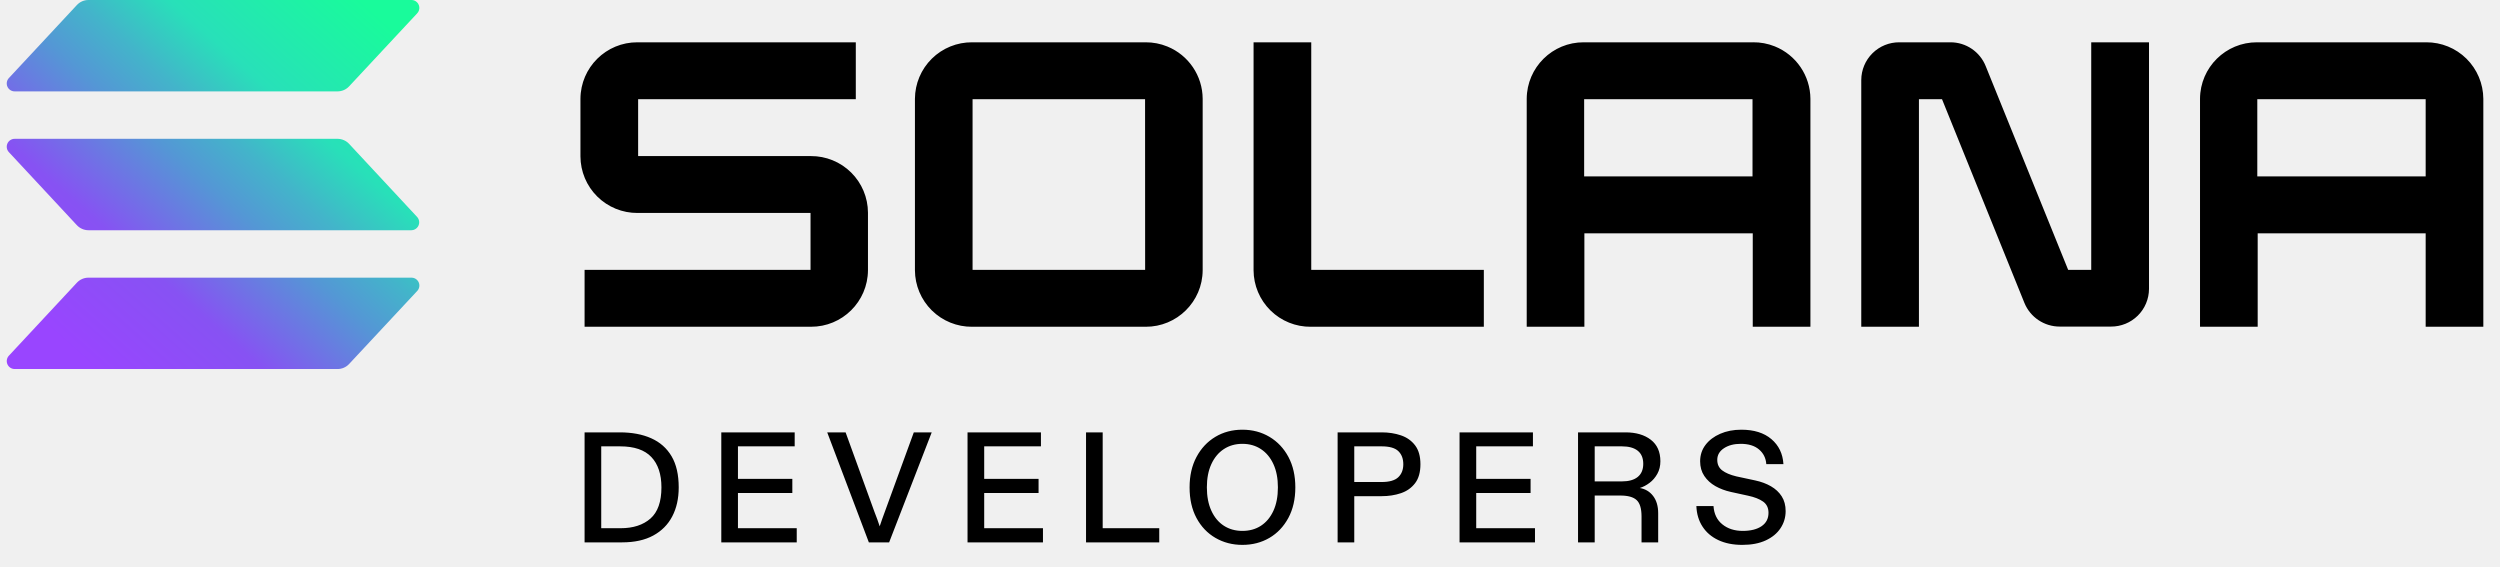
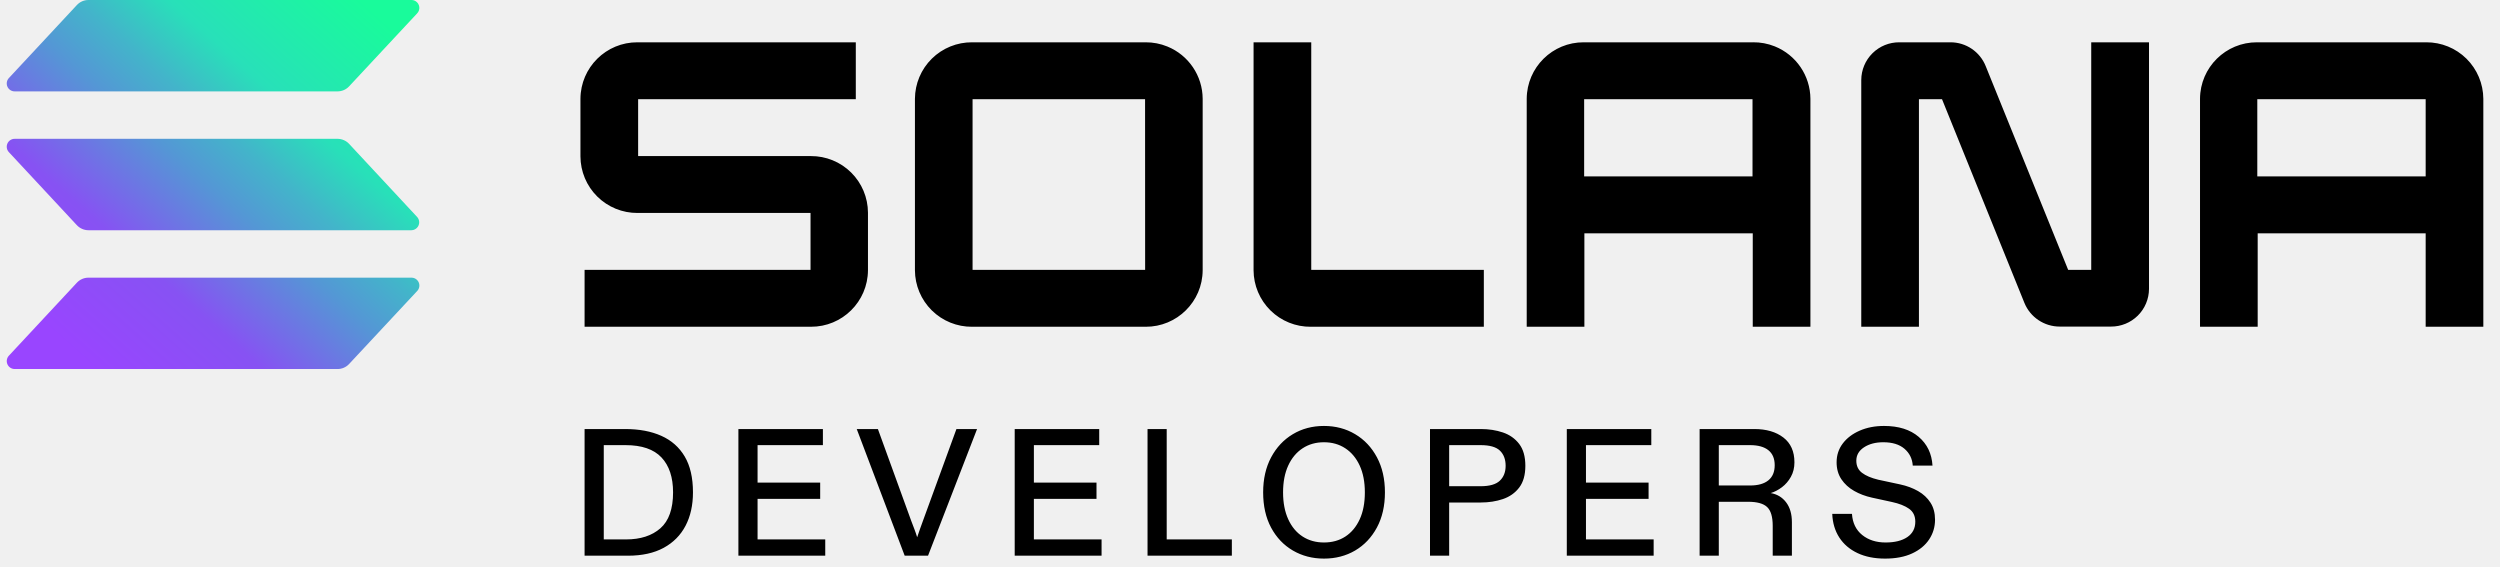
<svg xmlns="http://www.w3.org/2000/svg" width="150" height="34" viewBox="0 0 150 34" fill="none" role="img" aria-label="Solana Developers">
  <mask id="kw92m5ht" width="150" height="23" x="0" y="0" maskUnits="userSpaceOnUse" style="mask-type:luminance">
    <path fill="#fff" d="M0 0h150v22.142H0V0Z" />
  </mask>
  <g mask="url(#kw92m5ht)">
    <path fill="url(#pn47x3vj)" d="m25.033 17.458-4.087 4.382a.945.945 0 0 1-.692.302H.879a.476.476 0 0 1-.348-.798l4.082-4.382a.946.946 0 0 1 .692-.302H24.68a.473.473 0 0 1 .353.798Zm-4.087-8.827a.955.955 0 0 0-.692-.302H.879a.475.475 0 0 0-.348.798l4.082 4.385a.956.956 0 0 0 .692.302H24.68a.476.476 0 0 0 .346-.798l-4.08-4.385ZM.879 5.483h19.375a.945.945 0 0 0 .692-.302L25.033.798a.475.475 0 0 0-.09-.724A.473.473 0 0 0 24.68 0H5.305a.946.946 0 0 0-.692.302L.531 4.685a.475.475 0 0 0 .348.798Z" />
    <path fill="#000000" d="M48.653 9.365H38.288V5.95h13.06V2.538H38.252a3.407 3.407 0 0 0-3.425 3.388v3.46a3.406 3.406 0 0 0 3.425 3.392h10.38v3.414H35.075v3.413h13.578a3.408 3.408 0 0 0 3.425-3.388v-3.46a3.406 3.406 0 0 0-3.425-3.392Zm20.08-6.827H58.33a3.407 3.407 0 0 0-3.434 3.388v10.291a3.405 3.405 0 0 0 3.434 3.389h10.405a3.407 3.407 0 0 0 3.425-3.389V5.926a3.403 3.403 0 0 0-2.12-3.136 3.406 3.406 0 0 0-1.305-.252Zm-.025 13.654H58.354V5.952h10.35l.004 10.24Zm36.468-13.654H95.028a3.407 3.407 0 0 0-3.425 3.388v13.68h3.46v-5.607h10.102v5.607h3.46V5.926a3.413 3.413 0 0 0-2.136-3.143 3.408 3.408 0 0 0-1.313-.246Zm-.025 8.047H95.049V5.951h10.102v4.634Zm40.424-8.047h-10.149a3.406 3.406 0 0 0-3.425 3.388v13.68h3.46v-5.607h10.079v5.607H149V5.926a3.416 3.416 0 0 0-1.011-2.403 3.407 3.407 0 0 0-2.414-.985Zm-.035 8.047h-10.102V5.951h10.102v4.634Zm-20.066 5.607h-1.384l-4.948-12.224a2.274 2.274 0 0 0-2.113-1.43h-3.07a2.27 2.27 0 0 0-2.283 2.26v14.808h3.46V5.95h1.384l4.945 12.225a2.285 2.285 0 0 0 2.122 1.42h3.07a2.27 2.27 0 0 0 2.283-2.26V2.538h-3.466v13.654Zm-46.8-13.654h-3.46v13.68a3.405 3.405 0 0 0 3.438 3.388H89.03v-3.414H78.675V2.538Z" />
  </g>
  <defs>
    <linearGradient id="pn47x3vj" x1="2.494" x2="22.809" y1="22.671" y2="-.233" gradientUnits="userSpaceOnUse">
      <stop offset=".08" stop-color="#9945FF" />
      <stop offset=".3" stop-color="#8752F3" />
      <stop offset=".5" stop-color="#5497D5" />
      <stop offset=".6" stop-color="#43B4CA" />
      <stop offset=".72" stop-color="#28E0B9" />
      <stop offset=".97" stop-color="#19FB9B" />
    </linearGradient>
  </defs>
-   <path fill="#000000" d="M37.328 32.542L35.075 32.542L35.075 25.942L37.187 25.942Q38.281 25.942 39.073 26.296Q39.865 26.649 40.294 27.375Q40.723 28.101 40.723 29.242Q40.723 30.241 40.336 30.982Q39.950 31.722 39.195 32.132Q38.441 32.542 37.328 32.542M37.206 26.781L36.074 26.781L36.074 31.693L37.234 31.693Q38.366 31.693 39.026 31.114Q39.686 30.534 39.686 29.242Q39.686 28.063 39.082 27.422Q38.479 26.781 37.206 26.781M47.804 31.693L47.804 32.542L43.278 32.542L43.278 25.942L47.681 25.942L47.681 26.781L44.277 26.781L44.277 28.733L47.540 28.733L47.540 29.581L44.277 29.581L44.277 31.693M55.903 25.942L53.348 32.542L52.131 32.542L49.633 25.942L50.736 25.942L52.471 30.722Q52.556 30.949 52.636 31.156Q52.716 31.363 52.782 31.580Q52.857 31.363 52.928 31.151Q52.999 30.939 53.084 30.722L54.828 25.942M62.578 31.693L62.578 32.542L58.052 32.542L58.052 25.942L62.456 25.942L62.456 26.781L59.052 26.781L59.052 28.733L62.314 28.733L62.314 29.581L59.052 29.581L59.052 31.693M69.555 31.693L69.555 32.542L65.162 32.542L65.162 25.942L66.161 25.942L66.161 31.693M74.543 32.693Q73.647 32.693 72.926 32.273Q72.205 31.854 71.790 31.081Q71.375 30.307 71.375 29.242Q71.375 28.195 71.790 27.418Q72.205 26.640 72.921 26.211Q73.638 25.782 74.543 25.782Q75.448 25.782 76.169 26.211Q76.891 26.640 77.306 27.418Q77.720 28.195 77.720 29.242Q77.720 30.298 77.301 31.076Q76.881 31.854 76.165 32.273Q75.448 32.693 74.543 32.693M74.543 31.854Q75.184 31.854 75.660 31.543Q76.136 31.231 76.405 30.647Q76.674 30.062 76.674 29.242Q76.674 28.431 76.405 27.847Q76.136 27.262 75.656 26.946Q75.175 26.630 74.543 26.630Q73.911 26.630 73.430 26.946Q72.950 27.262 72.681 27.847Q72.412 28.431 72.412 29.242Q72.412 30.053 72.681 30.642Q72.950 31.231 73.430 31.543Q73.911 31.854 74.543 31.854M81.256 29.770L81.256 32.542L80.257 32.542L80.257 25.942L82.906 25.942Q83.528 25.942 84.056 26.121Q84.584 26.300 84.905 26.720Q85.226 27.139 85.226 27.856Q85.226 28.573 84.905 28.992Q84.584 29.412 84.056 29.591Q83.528 29.770 82.906 29.770L81.256 29.770M82.897 26.781L81.256 26.781L81.256 28.921L82.897 28.921Q83.594 28.921 83.896 28.634Q84.198 28.346 84.198 27.856Q84.198 27.356 83.901 27.069Q83.604 26.781 82.897 26.781M92.099 31.693L92.099 32.542L87.573 32.542L87.573 25.942L91.976 25.942L91.976 26.781L88.573 26.781L88.573 28.733L91.835 28.733L91.835 29.581L88.573 29.581L88.573 31.693M95.682 29.732L95.682 32.542L94.682 32.542L94.682 25.942L97.530 25.942Q98.473 25.942 99.048 26.385Q99.623 26.828 99.623 27.677Q99.623 28.101 99.439 28.431Q99.255 28.761 98.972 28.973Q98.690 29.185 98.388 29.280Q98.888 29.365 99.189 29.761Q99.491 30.157 99.491 30.798L99.491 32.542L98.492 32.542L98.492 30.986Q98.492 30.279 98.199 30.006Q97.907 29.732 97.219 29.732L95.682 29.732M97.313 26.781L95.682 26.781L95.682 28.884L97.313 28.884Q97.935 28.884 98.265 28.615Q98.595 28.346 98.595 27.828Q98.595 27.309 98.265 27.045Q97.935 26.781 97.313 26.781M104.535 32.693Q103.706 32.693 103.097 32.405Q102.489 32.118 102.150 31.594Q101.810 31.071 101.782 30.364L102.810 30.364Q102.857 31.071 103.343 31.462Q103.828 31.854 104.564 31.854Q105.280 31.854 105.695 31.571Q106.110 31.288 106.110 30.769Q106.110 30.326 105.785 30.095Q105.459 29.864 104.884 29.742L103.847 29.515Q103.338 29.402 102.923 29.167Q102.508 28.931 102.258 28.558Q102.008 28.186 102.008 27.677Q102.008 27.121 102.329 26.696Q102.650 26.272 103.211 26.027Q103.772 25.782 104.479 25.782Q105.620 25.782 106.284 26.347Q106.949 26.913 107.006 27.847L105.978 27.847Q105.940 27.309 105.544 26.970Q105.148 26.630 104.441 26.630Q103.838 26.630 103.437 26.894Q103.036 27.158 103.036 27.592Q103.036 27.997 103.333 28.224Q103.630 28.450 104.177 28.582L105.318 28.827Q105.846 28.940 106.256 29.176Q106.666 29.412 106.902 29.779Q107.138 30.147 107.138 30.666Q107.138 31.231 106.831 31.693Q106.525 32.155 105.945 32.424Q105.365 32.693 104.535 32.693" />
+   <path fill="#000000" d="M37.670 33.342L35.075 33.342L35.075 25.742L37.507 25.742Q38.766 25.742 39.678 26.149Q40.590 26.556 41.084 27.392Q41.578 28.228 41.578 29.542Q41.578 30.693 41.133 31.545Q40.688 32.397 39.820 32.870Q38.951 33.342 37.670 33.342M37.529 26.708L36.226 26.708L36.226 32.365L37.561 32.365Q38.864 32.365 39.624 31.697Q40.384 31.029 40.384 29.542Q40.384 28.185 39.689 27.447Q38.994 26.708 37.529 26.708M49.515 32.365L49.515 33.342L44.304 33.342L44.304 25.742L49.374 25.742L49.374 26.708L45.454 26.708L45.454 28.956L49.211 28.956L49.211 29.933L45.454 29.933L45.454 32.365M58.624 25.742L55.682 33.342L54.281 33.342L51.404 25.742L52.674 25.742L54.672 31.247Q54.770 31.507 54.862 31.746Q54.954 31.985 55.030 32.235Q55.117 31.985 55.199 31.741Q55.280 31.496 55.378 31.247L57.386 25.742M66.094 32.365L66.094 33.342L60.882 33.342L60.882 25.742L65.953 25.742L65.953 26.708L62.033 26.708L62.033 28.956L65.790 28.956L65.790 29.933L62.033 29.933L62.033 32.365M73.911 32.365L73.911 33.342L68.852 33.342L68.852 25.742L70.002 25.742L70.002 32.365M79.437 33.516Q78.406 33.516 77.575 33.033Q76.745 32.549 76.267 31.659Q75.789 30.769 75.789 29.542Q75.789 28.337 76.267 27.441Q76.745 26.545 77.570 26.051Q78.395 25.557 79.437 25.557Q80.480 25.557 81.310 26.051Q82.141 26.545 82.618 27.441Q83.096 28.337 83.096 29.542Q83.096 30.758 82.613 31.654Q82.130 32.549 81.305 33.033Q80.480 33.516 79.437 33.516M79.437 32.549Q80.176 32.549 80.724 32.191Q81.272 31.833 81.582 31.160Q81.891 30.487 81.891 29.542Q81.891 28.608 81.582 27.935Q81.272 27.262 80.718 26.898Q80.165 26.535 79.437 26.535Q78.710 26.535 78.156 26.898Q77.602 27.262 77.293 27.935Q76.984 28.608 76.984 29.542Q76.984 30.476 77.293 31.154Q77.602 31.833 78.156 32.191Q78.710 32.549 79.437 32.549M86.950 30.150L86.950 33.342L85.800 33.342L85.800 25.742L88.850 25.742Q89.567 25.742 90.175 25.948Q90.783 26.155 91.152 26.638Q91.521 27.121 91.521 27.946Q91.521 28.771 91.152 29.254Q90.783 29.737 90.175 29.944Q89.567 30.150 88.850 30.150L86.950 30.150M88.840 26.708L86.950 26.708L86.950 29.173L88.840 29.173Q89.643 29.173 89.990 28.842Q90.338 28.511 90.338 27.946Q90.338 27.371 89.996 27.039Q89.654 26.708 88.840 26.708M99.219 32.365L99.219 33.342L94.008 33.342L94.008 25.742L99.078 25.742L99.078 26.708L95.158 26.708L95.158 28.956L98.915 28.956L98.915 29.933L95.158 29.933L95.158 32.365M103.128 30.107L103.128 33.342L101.977 33.342L101.977 25.742L105.256 25.742Q106.341 25.742 107.004 26.252Q107.666 26.763 107.666 27.740Q107.666 28.228 107.454 28.608Q107.242 28.988 106.917 29.233Q106.591 29.477 106.244 29.585Q106.819 29.683 107.166 30.139Q107.514 30.595 107.514 31.333L107.514 33.342L106.363 33.342L106.363 31.551Q106.363 30.736 106.026 30.421Q105.690 30.107 104.897 30.107L103.128 30.107M105.006 26.708L103.128 26.708L103.128 29.129L105.006 29.129Q105.722 29.129 106.102 28.820Q106.482 28.511 106.482 27.913Q106.482 27.316 106.102 27.012Q105.722 26.708 105.006 26.708M113.105 33.516Q112.150 33.516 111.450 33.185Q110.749 32.853 110.358 32.251Q109.968 31.648 109.935 30.834L111.118 30.834Q111.173 31.648 111.732 32.099Q112.291 32.549 113.138 32.549Q113.963 32.549 114.441 32.224Q114.918 31.898 114.918 31.301Q114.918 30.791 114.544 30.525Q114.169 30.259 113.507 30.117L112.313 29.857Q111.726 29.727 111.249 29.455Q110.771 29.184 110.483 28.755Q110.196 28.326 110.196 27.740Q110.196 27.099 110.565 26.611Q110.934 26.122 111.580 25.840Q112.226 25.557 113.040 25.557Q114.354 25.557 115.119 26.209Q115.885 26.860 115.950 27.935L114.766 27.935Q114.723 27.316 114.267 26.925Q113.811 26.535 112.997 26.535Q112.302 26.535 111.840 26.839Q111.379 27.143 111.379 27.642Q111.379 28.109 111.721 28.369Q112.063 28.630 112.693 28.782L114.006 29.064Q114.614 29.195 115.087 29.466Q115.559 29.737 115.830 30.161Q116.102 30.584 116.102 31.181Q116.102 31.833 115.749 32.365Q115.396 32.897 114.728 33.206Q114.061 33.516 113.105 33.516" />
</svg>
